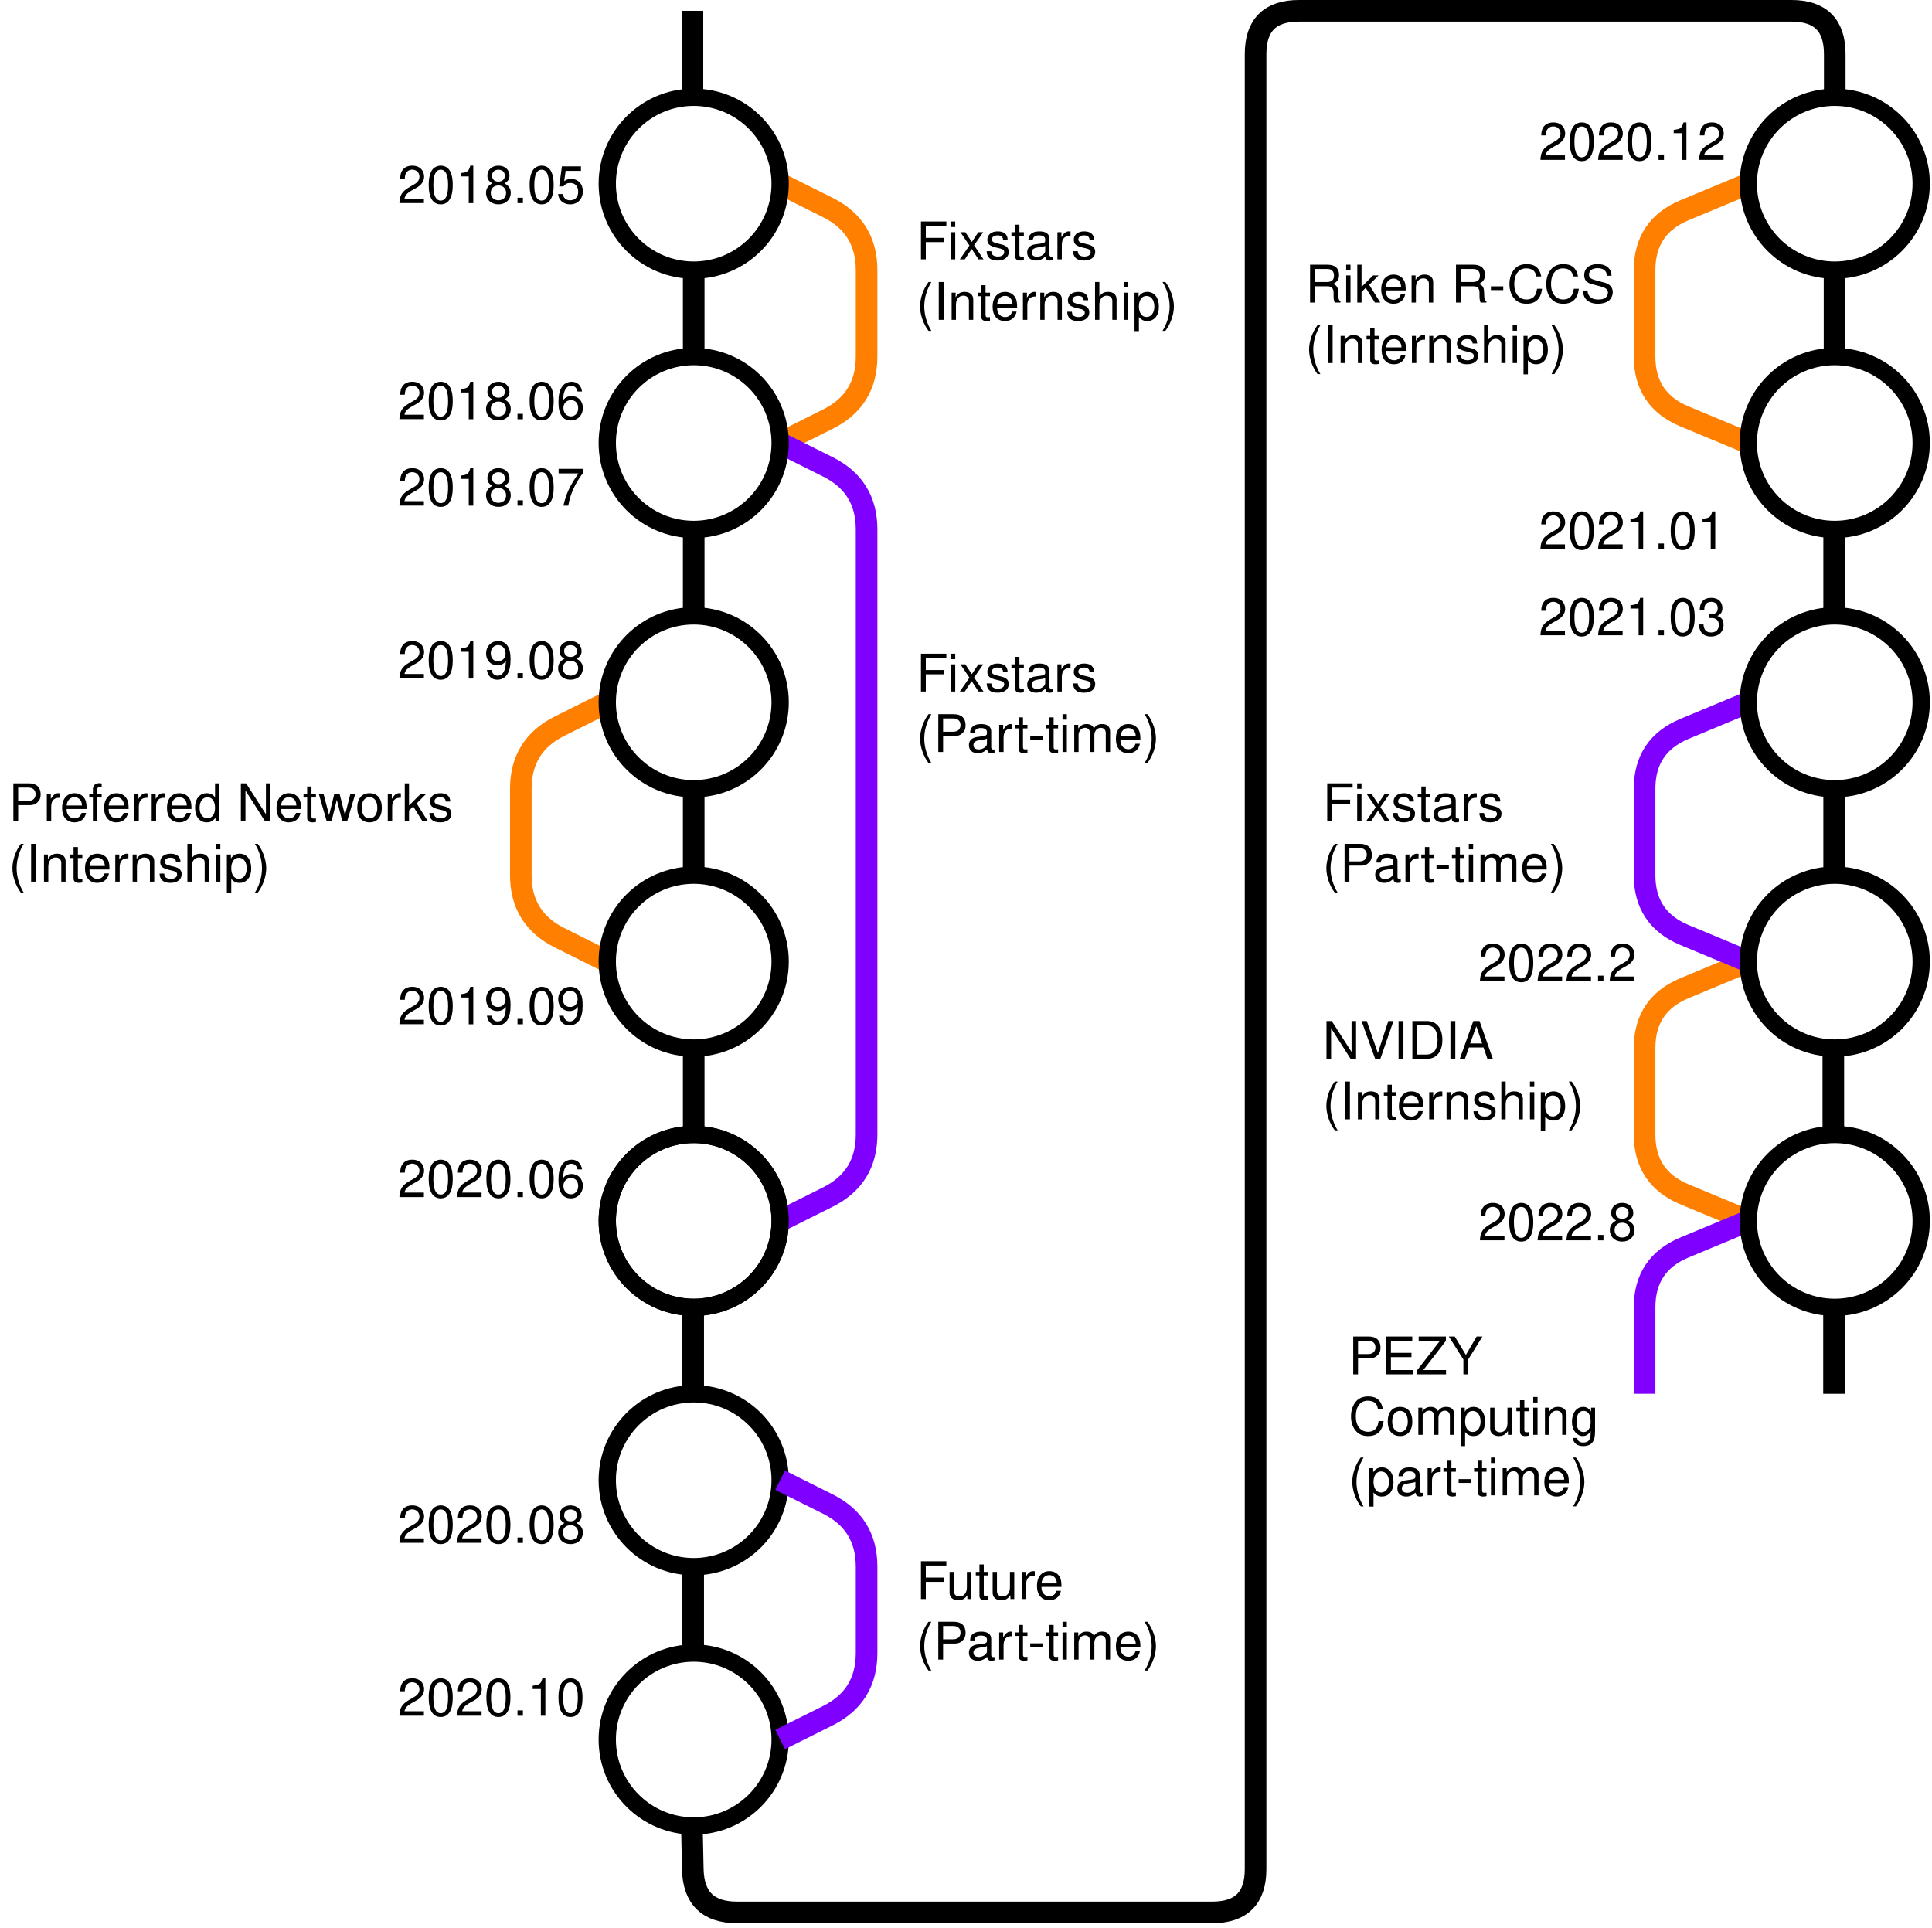
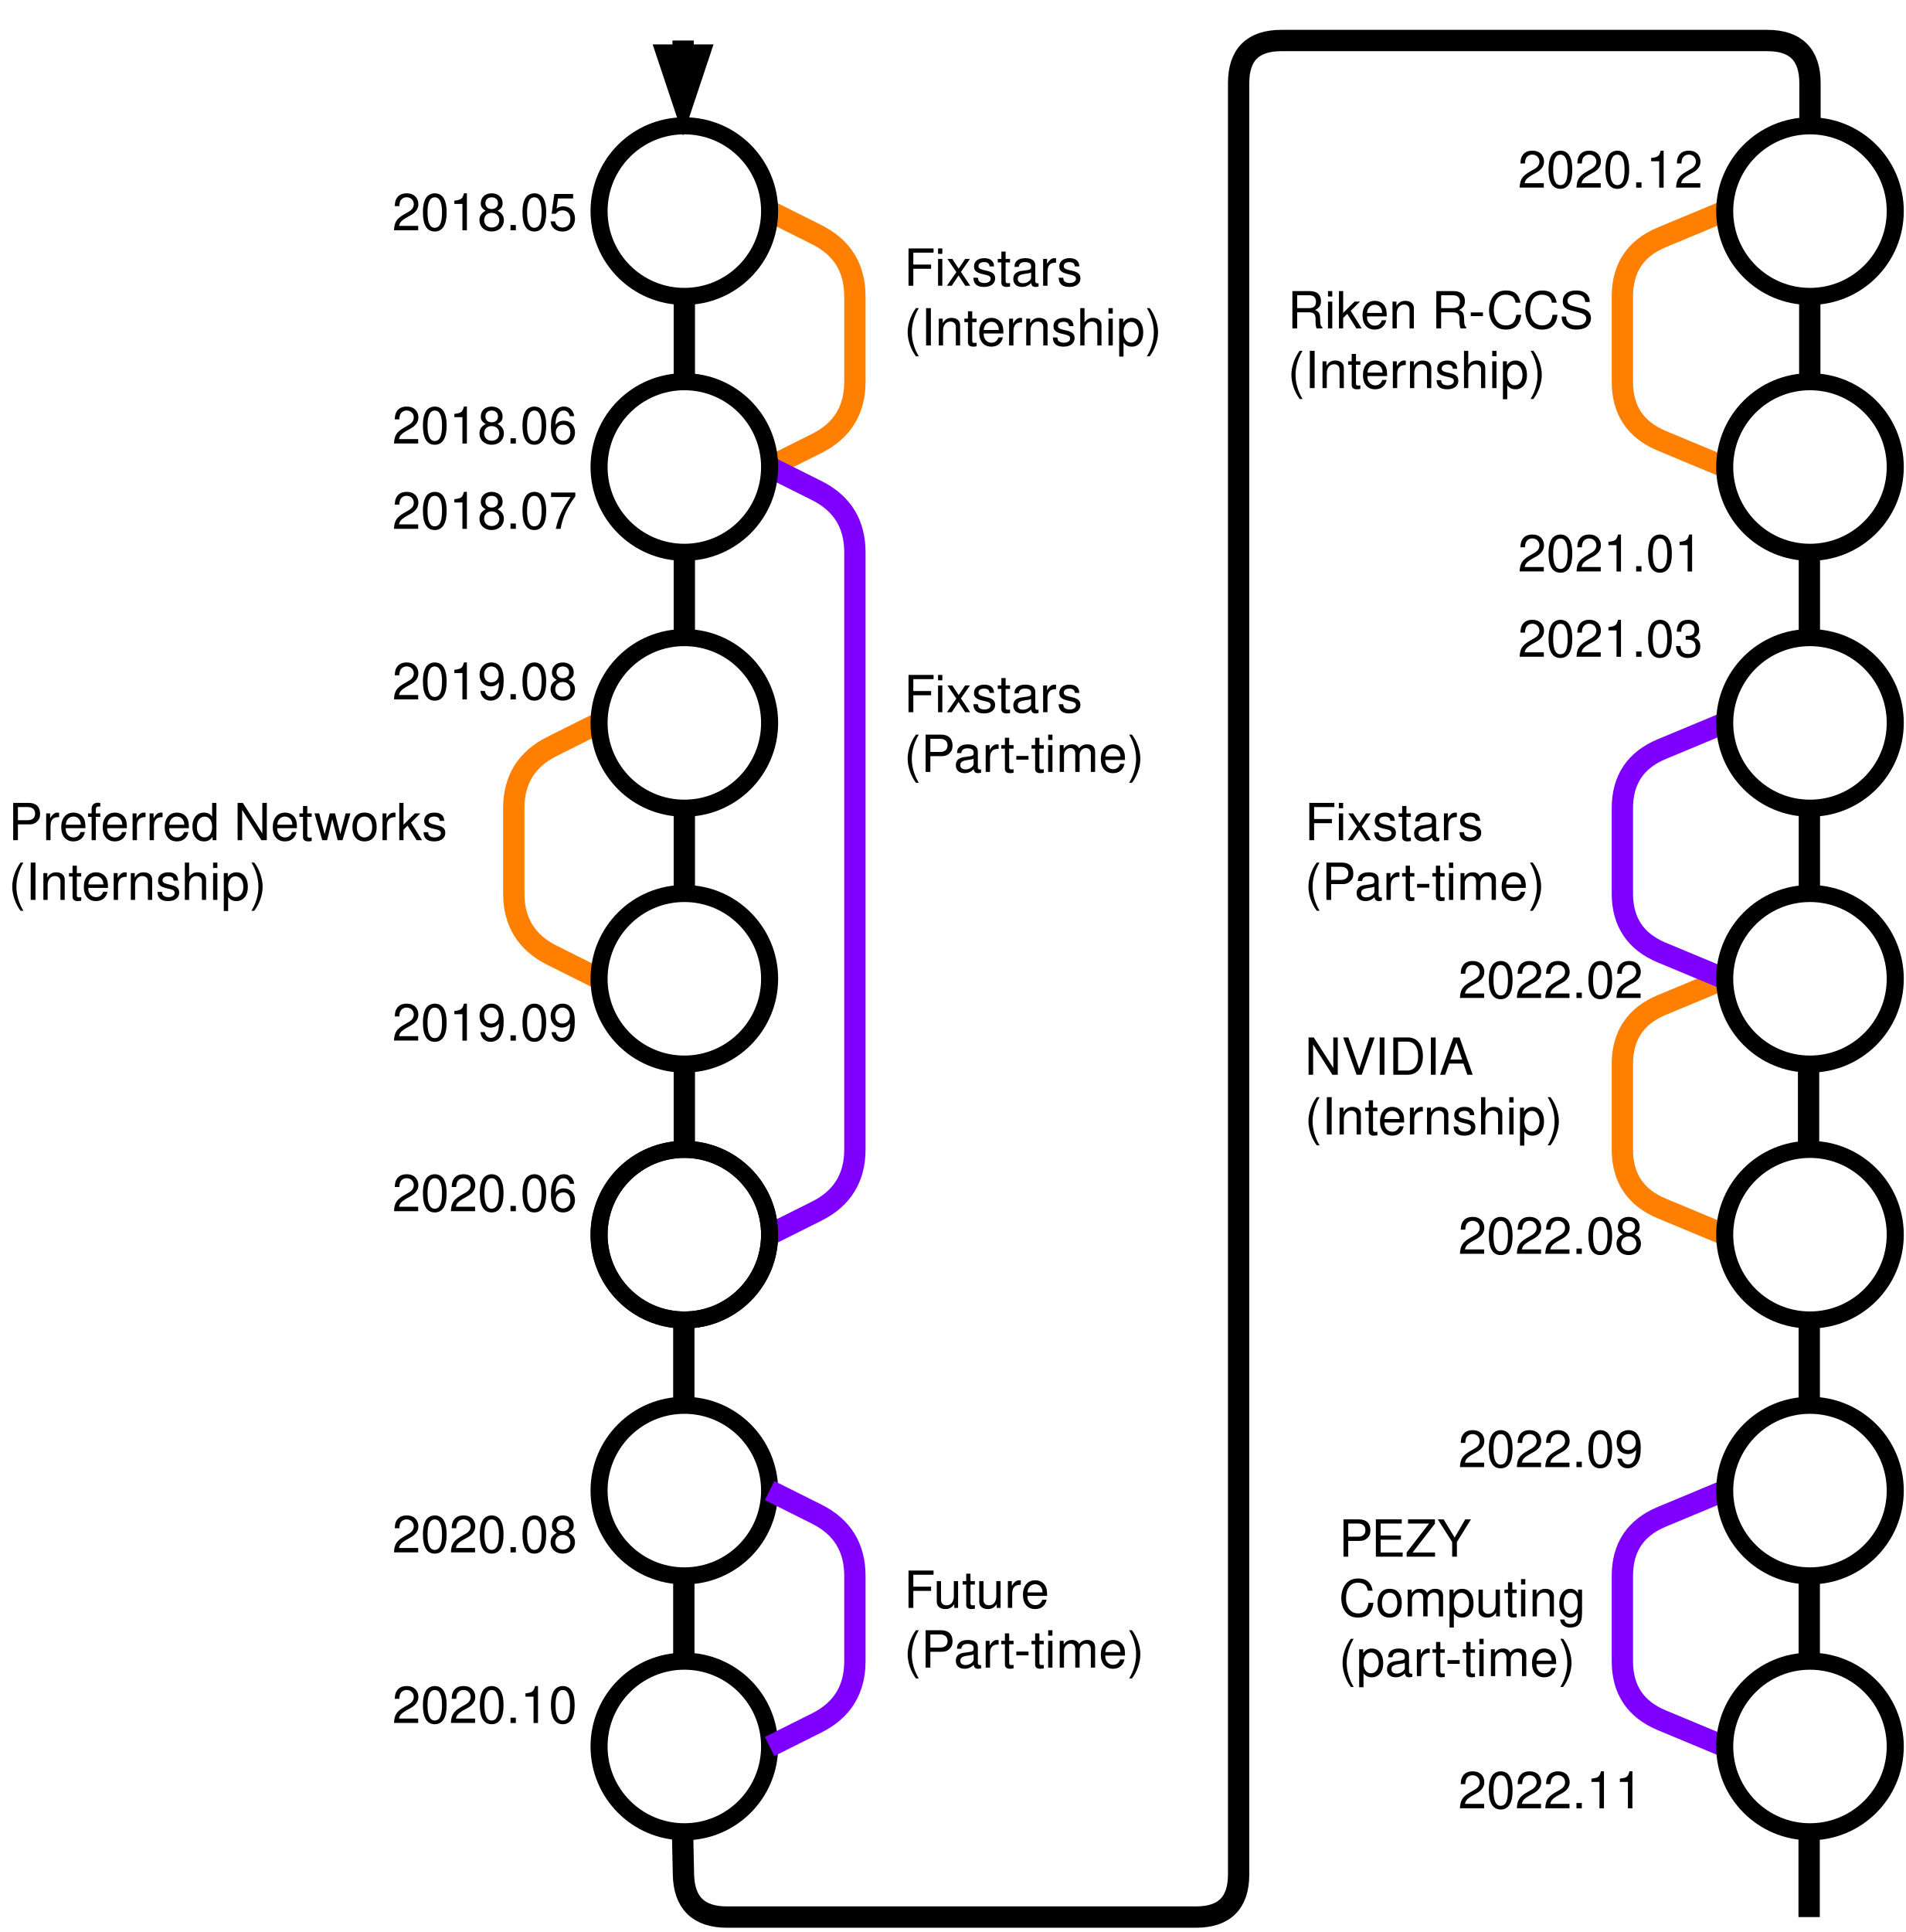
- <svg xmlns="http://www.w3.org/2000/svg" version="1.1" width="447px" height="446px" viewBox="-0.5 -0.5 447 446" content="&lt;mxfile host=&quot;app.diagrams.net&quot; modified=&quot;2022-09-01T13:19:54.813Z&quot; agent=&quot;5.0 (X11; Linux x86_64) AppleWebKit/537.36 (KHTML, like Gecko) Chrome/104.0.0.0 Safari/537.36&quot; etag=&quot;xPWK1p8EbreOowdbU8MI&quot; version=&quot;20.2.7&quot; type=&quot;google&quot;&gt;&lt;diagram id=&quot;Vex3corxwtNdXzoXb-RO&quot; name=&quot;Page-1&quot;&gt;5V1bc6JIFP41qdp90IIGBB69xCQ12VQm7kwm87JFYqtEBAcwMf76bcJF6T4iEkDAPEzZbXuAr78+N073XAj9xfrK1pazf6wxNi4QN15fCIMLhGQkkX+9jg+/g+c51e+Z2vo46Nt2jPQNDjq5oHelj7ETG+haluHqy3jni2Wa+MWN9Wm2bb3Hh00sI37VpTbFTMfoRTPY3kd97M78XgXJ2/5rrE9n4ZX5TvB8Cy0cHDyJM9PG1vtOl3B5IfRty3L9T4t1HxseeCEu/u+Ge76NbszGppvmB5vVHY/UDSfNNj35x89Z52nw2hJ8KW+asQoeOLhZ9yNEAJvjrgckaZmWSTp7M3dhkBZPPjqubc0jZCTSQ+7G/vhFGlzYePIa7ei7wXr3y8FH0PIl9S3Dsj+vKwyHCsd9jlvrbiSQfN6RR1pbcV4jlMaCE+DlWCv7JXiyP5IxWG9e/nvVBosO6k6Et5XSCsbhcYwXAaRX2FpgctdkwPuWDVIww7MdIoR9NjY0V3+Ls0kLSDmNxEVXuLd0cseICxaQqARygvUjhmwKRfjPE/xqd/ZpQaoYEyRIlCBXs6fYZQSRqdc+doYtvQFOwg3L1A1zXPJ9UeOFTmw8+eDfQdjamYNt1yfTYdZLV7ffn95+DDa/Rs7s9fFmbjjfWuI5s17BijBs9V+fL//0LnsWp12+tqrGejlO1sgafJX1vFwO6xldfGA8r+TL+ofu4ruK5urr5t24vr7qq11Hb6HcWb+XbxXhEZn/tszHkab1XloqQbKEdGzKawILMNahkokUy9OuXgGVzFbVbbXbU3CFJFWXSjmBzx2sYR/dhHGVJx/iciSfUi755DMln5KSfGIFycdt/yjvj9ZcqYkoUe4abZkLZmF4uUJct5wodZAqSrWoQk9pXtxAasnc4FNwwzD0peNxQnOWfr5goq8xEdub6IYROuIBb+JkEZMm/Q3bLl4nTmcIk0DhHcK0M90iMN0it39mY1AejdsZOoY052mqZtaHKQOM3DhfYAKHvzgqlA3NOX9EwLo//M1usOvpLQocpTyzhrwCxUi+U0zIG2n3lCEvPb6UkJcvMNNziuUhDzluOPzS8uCrxXtE5/8yh0h0CiZlcP5V3h9KcDLrRCyD91JxvD8yw5klj1mEWVBTmoVqOec8lf8XaG2ednnQgtI650cvD566YfHA8qDHc2Usjw6zPIb62iEQkCcj33lRrdD768Z0sW06M335N7N6iLPvMkwN1hEQSWiGPjVJ08AT72detKC/aEY36F7o47EnuWdbK3PshSPJIWb6aIP2KyIe7PCX5wEC0y+a8gs3lFTg32u223L1BW4O9uj02KsM9vc2nmDbJs+NuDvsvlv2vHGLgDLBUdLqdPOQwjxXL1MRvTs5VaYijTdfPdgQQLdSYWMVbi1gk08MG6sr6wBblL49FWyh0qwbbqdOwyI2lYc4XmlzndraXSboADQhFDwVZncRa0F8jKXGYBzl+06GMZt7IBirbU5pDMaQaSoXYzaA9TFWG4OxADib5WLMVjwgDnFN0seQzSsXY9Y19fWx3BiMEeCPFYXxvw+3M/Vu+v7QkkeKNJ//Fm8eaxpriiXGmiBsaM/qb44VE0u0YiDE+b+73otSRdL5XlmWosBEz1ITSMsqriAVnMB65mOkEvMxIGyQg0xUS3hbDVAtEMSlqhbWPz5D1SJlrSGBVEtxxXzgBBZQblyfwo0kZVsVulHlFjKtLbPWbYgFbdGhXwJJR9YriTnXK4FzDLwaXbkrGzf8xagIxKGFvZADdwTWI0hitrOVGCSBsO0JkngWvbpQUxQPQ1yUJwNCXI1NX6nMVtLKqorZIp6NJKvbP8pjoo3PMR5TktyCdltLPMVWIdmoCfTLgiPHh/ikLYenxhezmzv/Wse9bK8IiyVeaKtSDOnM9eKALL44Xx+cQDZYe9Dn2CRdD61+f9S0aiSBroQHvJ9wA3zeJiZp83/NnJ8yy2pA2Fjn5xz0jtKJz0JWiwnJSmklM+gdcAKhggvEtzmemce6qBbae43IX4L3+q2r3ooOxvPJSsDPzvNwZJtwgEAgFpoDcYn1FiDE+W9xqqEayrxpGZJV3J52cALZVGdT6+HpM6gACy6XuXTSFMae6ByoKGFc2DlQ4Hlw1VroIl24n3WVM75jQbuf9p2ylvr0swO7pZjxOe+WSuJEzcKDMuugQeVST9jKrLoH2XaeUVWnsy91mPloigNiizuoApxW1ku9+3kzuOk2L7lDqSEgPIB8HNqy5baewGIT1GZXVV0QFumNG0CMC2msPLxI8MRYMMZF7foWCtIIh0ccnAzhAk8zOLIYJENhR0WsDHMwb9a6Q9pjEFOGy18+SRjl6+smnf5cM6etzL1rIGznV273mTdC+7yrzIvrgNji6nvBaWUzU/eXv592XLa+tViuXN2c7rpxy/pnqkS6QAkIJjvKfnIdscBIc/t/APgTt/2fFITL/wE=&lt;/diagram&gt;&lt;/mxfile&gt;">
+ <svg xmlns="http://www.w3.org/2000/svg" version="1.1" width="447px" height="453px" viewBox="-0.5 -0.5 447 453" content="&lt;mxfile host=&quot;app.diagrams.net&quot; modified=&quot;2022-11-29T03:01:42.652Z&quot; agent=&quot;5.0 (X11; Linux x86_64) AppleWebKit/537.36 (KHTML, like Gecko) Chrome/107.0.0.0 Safari/537.36&quot; version=&quot;20.5.3&quot; etag=&quot;urWIyATBmHStxkmS_hvf&quot; type=&quot;google&quot;&gt;&lt;diagram id=&quot;PuErwbwo6rLzErgV9M1L&quot;&gt;5V1bc6M2FP41mWkf1gNIAvyYOHGbh+5kNp226Ru1FZsJBg/GidNfXxEQoIuNjBEFnJc1sjjg73ycm47YGzDbHH6Jve36t2iJgxvLWB5uwP2NZZkQAfJPOvKZjSAAs4FV7C/zSeXAs/8vzgeNfHTvL/GOmZhEUZD4W3ZwEYUhXiTMmBfH0Qc77TUK2KtuvRUWBp4XXiCO/ukvk3U26lpOOf4r9ldremXTnmbfbDw6Of8lu7W3jD4qQ+DhBsziKEqyT5vDDAcpeBSX7Lz5kW+LG4txmKicYGUnvHvBPv9t+X0ln/TH4nB5m2JGjsIoJIN362QTkCOTfNwlcfRWgIDICLlw/PkXOTDowUt6MCm+uz9Uv7z/zI8ySbMoiOKv64L53DWMr3kHPykEks8VeeSoFJceUGnZr8BLTo+7aB8vMCWdCJZZqIBwF0cbTO6QTPkolYxyxa0r+qVjMQ68xH9nL+nlXFsV4oorPEU+ubBl5M8FdHM5+VMBKUmoiOzu87OqSuUFTeHEqPxZjFiAOLGJF69wIoglSvc+K9O26YTdidt3uNs3jNN3yc0HNjOffMjugB5VNFIOfdFZTm1wvdSGRt+o7UBG14Ulb5faptMNtQWrWjPfdNulNmyd2juCVEJP+CeIFm+/r/2QfjH3A3oqkZv7Y/s4F3vDO8KXiWNW6GKzeuFNoSoN6+QCNR42UD1q36pRG1TYnZeq2ZHaoNISlsbvpWDIcUuoYLvMPIjKIMvH7F7yirUJxkVcktoLDfyxR88fV8KfIjDvFX8qfox1j4C3H8pcQlxMxfvZ9ojktE+kdknBEMDtGwF4RbWlcWuqTeOugsaDgOTgqaa93TbLvF/9AyYC7l5JDEFD4JwNLAVgocp3HCf4wCCroDgKCOCQpYBUFAslioXGcR0yoJ1AaNr6M3GE2/3lMU+/xpZLMZRvwGNqE3WYLvPmrMyQ+k7zjPzveDap4h2HEF0Bg7NpTbNFwJHKtPXkh4XRVcwP+flt54emOS6GO3PDmM/VGN47T8+XuRrnCXwRQjHJvJTMdXU8gfywZTJb+sh8ZiGvSbnuMnM9lZjrvjHc5OrWgLeyqgznBanGsmcz3ORuGNYwnJ9vtMxwsVQ99w9p5Y38COKc0ywO3P30GCY4Dndrf/uz8ACQeDkRyJY/CpLI2wv8VUgOA/yanpYG3P7CC27z4Y2/XKaS7+JoHy7T8L2SaF0UnfOuvVB5haqmKeEqvxbSJDw3xbqpDOcnL06+Jf4Gjwdmq1OYxRrlU4xfcRyTn2gZ33HyEcVvo6M25waL0ksnkKuU9fqXmxf19w5yc1OlYNU/iCwJjbRBNMwKTxEYdwGRSomnfxAV5cUOIKL2bGgQdVgntMT83DJMd2LYg/V+QuwusVuyHKQN70cJJsCJRgNnUbnqAk4xHSFwTieGOxo4ZS5DG5xi1pHBOR0NnEASx2mDU8wuLMMyxmQ7Za5IG5xi5pDZTmc0cFqS4EcbnMPMMmCHiZhkHTl7gMfjXmCX7uUKF53hdOK6ZfMM2zxVcLlJI9YJsfp6+qjkgRkN1GFpAsgyJmI06C2MwGjI4NRlNICYMV230UBNWwxqjIa+biygcX9D39f4qSHqD7m4tXmHt3lNF/mhph0N/GoFOrNjBbbcsQIkS3P7ZB/jkS/MQUmqp22VCKhsHvj/4ww4Zbuhu1wlArJ0OI0zRKSGQjkI6+HUFmdo6BJvsN1AxaWgvrkUElggZ1r+uazB5h3DOQELqgYsiJWraXcoMjkWgtMOB/AF8DPnU3xU+425+Zc7NJW11HFF2MgEkynLpsaduxJZpsZYWqyh/PDfcEiGfnybzZ7H1qoC+P5jSRRCd+y27RKolx5YENJlHwZsv317CLbDtY+l0VZTZ1cjVtHXNdmhbQkqJHGkOaF3MECjwceRBdU7iCOhbEk6hROMB84OV/ihmG1ft4FpvP2yRqy+7bdQzOXH2svMeWJZY62j60HRsF2+rZfIFAVTXS+R6dumech3WDd9aE+/REbXrhM+oqRNM8rvR6rZpSLMb3mXChxGa4MAc4etr3AYDdRCbtNhAzW8vnaFNEaw7bKQx74rqPGO+Rqx+vbPU1gqKvz+x+P94+34yiScKZGE6LLIg/dLTZ4TJG14sCaG+LgMBU7Id9xLEkiZ2WkjkEPSfNwactMZDyfdp90JnCrNB/1zdF3u8UBXmmNblSUrlp9N+/JqxGp8155kI+vD3y8VNzeLNtt94oerquvbDj/nhlxOJGtotd3jRLrowWk/5x72g9O4N63mwdG3nobaX/Yfggqrq/UOq8JLFjBOiNW3gIHaX7/udeWrN0Q6XZxCempeutoM+QAM1XRx8DWsurZE4Z3jLbclomFs9+Zh7nI7D82JBwZRl5sX7GO5/HB3gArJpyLj2kg+7SO5PH3r3QjgRIpF6wZwksPyvxfJTGL5n7SAh/8A&lt;/diagram&gt;&lt;/mxfile&gt;">
  <defs />
  <g>
-     <path d="M 404 282 L 389.23 275.85 Q 380 272 380 262 L 380 242 Q 380 232 389.23 228.15 L 404 222" fill="none" stroke="#ff8000" stroke-width="5" stroke-miterlimit="10" pointer-events="stroke" />
-     <path d="M 404 102 L 389.23 95.85 Q 380 92 380 82 L 380 62 Q 380 52 389.23 48.15 L 404 42" fill="none" stroke="#ff8000" stroke-width="5" stroke-miterlimit="10" pointer-events="stroke" />
-     <path d="M 159.71 22 L 159.71 2" fill="none" stroke="rgb(0, 0, 0)" stroke-width="5" stroke-miterlimit="10" pointer-events="stroke" />
-     <path d="M 160 82 L 160 62" fill="none" stroke="rgb(0, 0, 0)" stroke-width="5" stroke-miterlimit="10" pointer-events="stroke" />
-     <path d="M 160 142 L 160 122" fill="none" stroke="rgb(0, 0, 0)" stroke-width="5" stroke-miterlimit="10" pointer-events="stroke" />
-     <path d="M 160 202 L 160 182" fill="none" stroke="rgb(0, 0, 0)" stroke-width="5" stroke-miterlimit="10" pointer-events="stroke" />
-     <ellipse cx="160" cy="282" rx="20" ry="20" fill="none" stroke="rgb(0, 0, 0)" stroke-width="4" pointer-events="all" />
-     <path d="M 160 262 L 160 242" fill="none" stroke="rgb(0, 0, 0)" stroke-width="5" stroke-miterlimit="10" pointer-events="stroke" />
-     <path d="M 180 102 L 191.06 96.47 Q 200 92 200 82 L 200 62 Q 200 52 191.06 47.53 L 180 42" fill="none" stroke="#ff8000" stroke-width="5" stroke-miterlimit="10" pointer-events="stroke" />
-     <path d="M 180 282 L 191.06 276.47 Q 200 272 200 262 L 200 122 Q 200 112 191.06 107.53 L 180 102" fill="none" stroke="#7f00ff" stroke-width="5" stroke-miterlimit="10" pointer-events="stroke" />
-     <path d="M 140 222 L 128.94 216.47 Q 120 212 120 202 L 120 182 Q 120 172 128.94 167.53 L 140 162" fill="none" stroke="#ff8000" stroke-width="5" stroke-miterlimit="10" pointer-events="stroke" />
-     <rect x="210" y="52" width="110" height="20" fill="none" stroke="none" pointer-events="all" />
+     <path d="M 404 289 L 389.23 282.85 Q 380 279 380 269 L 380 249 Q 380 239 389.23 235.15 L 404 229" fill="none" stroke="#ff8000" stroke-width="5" stroke-miterlimit="10" pointer-events="stroke" />
+     <path d="M 404 109 L 389.23 102.85 Q 380 99 380 89 L 380 69 Q 380 59 389.23 55.15 L 404 49" fill="none" stroke="#ff8000" stroke-width="5" stroke-miterlimit="10" pointer-events="stroke" />
+     <path d="M 159.71 12.41 L 159.71 9" fill="none" stroke="rgb(0, 0, 0)" stroke-width="5" stroke-miterlimit="10" pointer-events="stroke" />
+     <path d="M 159.71 23.41 L 156.04 12.41 L 163.38 12.41 Z" fill="rgb(0, 0, 0)" stroke="rgb(0, 0, 0)" stroke-width="5" stroke-miterlimit="10" pointer-events="all" />
+     <path d="M 160 89 L 160 69" fill="none" stroke="rgb(0, 0, 0)" stroke-width="5" stroke-miterlimit="10" pointer-events="stroke" />
+     <path d="M 160 149 L 160 129" fill="none" stroke="rgb(0, 0, 0)" stroke-width="5" stroke-miterlimit="10" pointer-events="stroke" />
+     <path d="M 160 209 L 160 189" fill="none" stroke="rgb(0, 0, 0)" stroke-width="5" stroke-miterlimit="10" pointer-events="stroke" />
+     <ellipse cx="160" cy="289" rx="20" ry="20" fill="none" stroke="rgb(0, 0, 0)" stroke-width="4" pointer-events="all" />
+     <path d="M 160 269 L 160 249" fill="none" stroke="rgb(0, 0, 0)" stroke-width="5" stroke-miterlimit="10" pointer-events="stroke" />
+     <path d="M 180 109 L 191.06 103.47 Q 200 99 200 89 L 200 69 Q 200 59 191.06 54.53 L 180 49" fill="none" stroke="#ff8000" stroke-width="5" stroke-miterlimit="10" pointer-events="stroke" />
+     <path d="M 180 289 L 191.06 283.47 Q 200 279 200 269 L 200 129 Q 200 119 191.06 114.53 L 180 109" fill="none" stroke="#7f00ff" stroke-width="5" stroke-miterlimit="10" pointer-events="stroke" />
+     <path d="M 140 229 L 128.94 223.47 Q 120 219 120 209 L 120 189 Q 120 179 128.94 174.53 L 140 169" fill="none" stroke="#ff8000" stroke-width="5" stroke-miterlimit="10" pointer-events="stroke" />
+     <rect x="210" y="59" width="110" height="20" fill="none" stroke="none" pointer-events="all" />
    <g fill="rgb(0, 0, 0)" font-family="Helvetica" font-size="12px">
-       <text x="211.5" y="59.5">Fixstars</text>
-       <text x="211.5" y="73.5">(Internship)</text>
+       <text x="211.5" y="66.5">Fixstars</text>
+       <text x="211.5" y="80.5">(Internship)</text>
    </g>
-     <rect x="210" y="152" width="110" height="20" fill="none" stroke="none" pointer-events="all" />
+     <rect x="210" y="159" width="110" height="20" fill="none" stroke="none" pointer-events="all" />
    <g fill="rgb(0, 0, 0)" font-family="Helvetica" font-size="12px">
-       <text x="211.5" y="159.5">Fixstars</text>
-       <text x="211.5" y="173.5">(Part-time)</text>
+       <text x="211.5" y="166.5">Fixstars</text>
+       <text x="211.5" y="180.5">(Part-time)</text>
    </g>
-     <rect x="0" y="182" width="110" height="20" fill="none" stroke="none" pointer-events="all" />
+     <rect x="0" y="189" width="110" height="20" fill="none" stroke="none" pointer-events="all" />
    <g fill="rgb(0, 0, 0)" font-family="Helvetica" font-size="12px">
-       <text x="1.5" y="189.5">Preferred Networks</text>
-       <text x="1.5" y="203.5">(Internship)</text>
+       <text x="1.5" y="196.5">Preferred Networks</text>
+       <text x="1.5" y="210.5">(Internship)</text>
    </g>
-     <ellipse cx="160" cy="42" rx="20" ry="20" fill="none" stroke="rgb(0, 0, 0)" stroke-width="4" pointer-events="all" />
-     <ellipse cx="160" cy="102" rx="20" ry="20" fill="none" stroke="rgb(0, 0, 0)" stroke-width="4" pointer-events="all" />
-     <ellipse cx="160" cy="162" rx="20" ry="20" fill="none" stroke="rgb(0, 0, 0)" stroke-width="4" pointer-events="all" />
-     <ellipse cx="160" cy="222" rx="20" ry="20" fill="none" stroke="rgb(0, 0, 0)" stroke-width="4" pointer-events="all" />
-     <ellipse cx="160" cy="282" rx="20" ry="20" fill="none" stroke="rgb(0, 0, 0)" stroke-width="4" pointer-events="all" />
-     <rect x="90" y="82" width="50" height="20" fill="none" stroke="none" pointer-events="all" />
+     <ellipse cx="160" cy="49" rx="20" ry="20" fill="none" stroke="rgb(0, 0, 0)" stroke-width="4" pointer-events="all" />
+     <ellipse cx="160" cy="109" rx="20" ry="20" fill="none" stroke="rgb(0, 0, 0)" stroke-width="4" pointer-events="all" />
+     <ellipse cx="160" cy="169" rx="20" ry="20" fill="none" stroke="rgb(0, 0, 0)" stroke-width="4" pointer-events="all" />
+     <ellipse cx="160" cy="229" rx="20" ry="20" fill="none" stroke="rgb(0, 0, 0)" stroke-width="4" pointer-events="all" />
+     <ellipse cx="160" cy="289" rx="20" ry="20" fill="none" stroke="rgb(0, 0, 0)" stroke-width="4" pointer-events="all" />
+     <rect x="90" y="89" width="50" height="20" fill="none" stroke="none" pointer-events="all" />
    <g fill="rgb(0, 0, 0)" font-family="Helvetica" font-size="12px">
-       <text x="91.5" y="96.5">2018.06</text>
+       <text x="91.5" y="103.5">2018.06</text>
    </g>
-     <rect x="90" y="32" width="50" height="20" fill="none" stroke="none" pointer-events="all" />
+     <rect x="90" y="39" width="50" height="20" fill="none" stroke="none" pointer-events="all" />
    <g fill="rgb(0, 0, 0)" font-family="Helvetica" font-size="12px">
-       <text x="91.5" y="46.5">2018.05</text>
+       <text x="91.5" y="53.5">2018.05</text>
    </g>
-     <rect x="90" y="142" width="50" height="20" fill="none" stroke="none" pointer-events="all" />
+     <rect x="90" y="149" width="50" height="20" fill="none" stroke="none" pointer-events="all" />
    <g fill="rgb(0, 0, 0)" font-family="Helvetica" font-size="12px">
-       <text x="91.5" y="156.5">2019.08</text>
+       <text x="91.5" y="163.5">2019.08</text>
    </g>
-     <rect x="90" y="222" width="50" height="20" fill="none" stroke="none" pointer-events="all" />
+     <rect x="90" y="229" width="50" height="20" fill="none" stroke="none" pointer-events="all" />
    <g fill="rgb(0, 0, 0)" font-family="Helvetica" font-size="12px">
-       <text x="91.5" y="236.5">2019.09</text>
+       <text x="91.5" y="243.5">2019.09</text>
    </g>
-     <rect x="90" y="262" width="50" height="20" fill="none" stroke="none" pointer-events="all" />
+     <rect x="90" y="269" width="50" height="20" fill="none" stroke="none" pointer-events="all" />
    <g fill="rgb(0, 0, 0)" font-family="Helvetica" font-size="12px">
-       <text x="91.5" y="276.5">2020.06</text>
+       <text x="91.5" y="283.5">2020.06</text>
    </g>
-     <rect x="90" y="102" width="50" height="20" fill="none" stroke="none" pointer-events="all" />
+     <rect x="90" y="109" width="50" height="20" fill="none" stroke="none" pointer-events="all" />
    <g fill="rgb(0, 0, 0)" font-family="Helvetica" font-size="12px">
-       <text x="91.5" y="116.5">2018.07</text>
+       <text x="91.5" y="123.5">2018.07</text>
    </g>
-     <ellipse cx="160" cy="342" rx="20" ry="20" fill="none" stroke="rgb(0, 0, 0)" stroke-width="4" pointer-events="all" />
-     <rect x="90" y="342" width="50" height="20" fill="none" stroke="none" pointer-events="all" />
+     <ellipse cx="160" cy="349" rx="20" ry="20" fill="none" stroke="rgb(0, 0, 0)" stroke-width="4" pointer-events="all" />
+     <rect x="90" y="349" width="50" height="20" fill="none" stroke="none" pointer-events="all" />
    <g fill="rgb(0, 0, 0)" font-family="Helvetica" font-size="12px">
-       <text x="91.5" y="356.5">2020.08</text>
+       <text x="91.5" y="363.5">2020.08</text>
    </g>
-     <path d="M 159.88 322 L 159.88 302" fill="none" stroke="rgb(0, 0, 0)" stroke-width="5" stroke-miterlimit="10" pointer-events="stroke" />
-     <ellipse cx="160" cy="402" rx="20" ry="20" fill="none" stroke="rgb(0, 0, 0)" stroke-width="4" pointer-events="all" />
-     <rect x="90" y="382" width="50" height="20" fill="none" stroke="none" pointer-events="all" />
+     <path d="M 159.88 329 L 159.88 309" fill="none" stroke="rgb(0, 0, 0)" stroke-width="5" stroke-miterlimit="10" pointer-events="stroke" />
+     <ellipse cx="160" cy="409" rx="20" ry="20" fill="none" stroke="rgb(0, 0, 0)" stroke-width="4" pointer-events="all" />
+     <rect x="90" y="389" width="50" height="20" fill="none" stroke="none" pointer-events="all" />
    <g fill="rgb(0, 0, 0)" font-family="Helvetica" font-size="12px">
-       <text x="91.5" y="396.5">2020.10</text>
+       <text x="91.5" y="403.5">2020.10</text>
    </g>
-     <path d="M 159.88 382 L 159.88 362" fill="none" stroke="rgb(0, 0, 0)" stroke-width="5" stroke-miterlimit="10" pointer-events="stroke" />
-     <path d="M 180 402 L 191.06 396.47 Q 200 392 200 382 L 200 362 Q 200 352 191.06 347.53 L 180 342" fill="none" stroke="#7f00ff" stroke-width="5" stroke-miterlimit="10" pointer-events="stroke" />
-     <rect x="210" y="362" width="110" height="20" fill="none" stroke="none" pointer-events="all" />
+     <path d="M 159.88 389 L 159.88 369" fill="none" stroke="rgb(0, 0, 0)" stroke-width="5" stroke-miterlimit="10" pointer-events="stroke" />
+     <path d="M 180 409 L 191.06 403.47 Q 200 399 200 389 L 200 369 Q 200 359 191.06 354.53 L 180 349" fill="none" stroke="#7f00ff" stroke-width="5" stroke-miterlimit="10" pointer-events="stroke" />
+     <rect x="210" y="369" width="110" height="20" fill="none" stroke="none" pointer-events="all" />
    <g fill="rgb(0, 0, 0)" font-family="Helvetica" font-size="12px">
-       <text x="211.5" y="369.5">Future</text>
-       <text x="211.5" y="383.5">(Part-time)</text>
+       <text x="211.5" y="376.5">Future</text>
+       <text x="211.5" y="390.5">(Part-time)</text>
    </g>
-     <ellipse cx="424" cy="42" rx="20" ry="20" fill="none" stroke="rgb(0, 0, 0)" stroke-width="4" pointer-events="all" />
-     <rect x="354" y="22" width="50" height="20" fill="none" stroke="none" pointer-events="all" />
+     <ellipse cx="424" cy="49" rx="20" ry="20" fill="none" stroke="rgb(0, 0, 0)" stroke-width="4" pointer-events="all" />
+     <rect x="354" y="29" width="50" height="20" fill="none" stroke="none" pointer-events="all" />
    <g fill="rgb(0, 0, 0)" font-family="Helvetica" font-size="12px">
-       <text x="355.5" y="36.5">2020.12</text>
+       <text x="355.5" y="43.5">2020.12</text>
    </g>
-     <path d="M 424 22 L 424 12 Q 424 2 414 2 L 300 2 Q 290 2 290 12 L 290 432 Q 290 442 280 442 L 170 442 Q 160 442 159.79 432 L 159.58 422" fill="none" stroke="rgb(0, 0, 0)" stroke-width="5" stroke-miterlimit="10" pointer-events="stroke" />
-     <path d="M 423.95 82 L 423.95 62" fill="none" stroke="rgb(0, 0, 0)" stroke-width="5" stroke-miterlimit="10" pointer-events="stroke" />
-     <rect x="300" y="62" width="74" height="20" fill="none" stroke="none" pointer-events="all" />
+     <path d="M 424 29 L 424 19 Q 424 9 414 9 L 300 9 Q 290 9 290 19 L 290 439 Q 290 449 280 449 L 170 449 Q 160 449 159.79 439 L 159.58 429" fill="none" stroke="rgb(0, 0, 0)" stroke-width="5" stroke-miterlimit="10" pointer-events="stroke" />
+     <path d="M 423.95 89 L 423.95 69" fill="none" stroke="rgb(0, 0, 0)" stroke-width="5" stroke-miterlimit="10" pointer-events="stroke" />
+     <rect x="300" y="69" width="74" height="20" fill="none" stroke="none" pointer-events="all" />
    <g fill="rgb(0, 0, 0)" font-family="Helvetica" font-size="12px">
-       <text x="301.5" y="69.5">Riken R-CCS</text>
-       <text x="301.5" y="83.5">(Internship)</text>
+       <text x="301.5" y="76.5">Riken R-CCS</text>
+       <text x="301.5" y="90.5">(Internship)</text>
    </g>
-     <ellipse cx="424" cy="102" rx="20" ry="20" fill="none" stroke="rgb(0, 0, 0)" stroke-width="4" pointer-events="all" />
-     <path d="M 423.86 142 L 423.86 122" fill="none" stroke="rgb(0, 0, 0)" stroke-width="5" stroke-miterlimit="10" pointer-events="stroke" />
-     <rect x="354" y="112" width="50" height="20" fill="none" stroke="none" pointer-events="all" />
+     <ellipse cx="424" cy="109" rx="20" ry="20" fill="none" stroke="rgb(0, 0, 0)" stroke-width="4" pointer-events="all" />
+     <path d="M 423.86 149 L 423.86 129" fill="none" stroke="rgb(0, 0, 0)" stroke-width="5" stroke-miterlimit="10" pointer-events="stroke" />
+     <rect x="354" y="119" width="50" height="20" fill="none" stroke="none" pointer-events="all" />
    <g fill="rgb(0, 0, 0)" font-family="Helvetica" font-size="12px">
-       <text x="355.5" y="126.5">2021.01</text>
+       <text x="355.5" y="133.5">2021.01</text>
    </g>
-     <rect x="354" y="132" width="50" height="20" fill="none" stroke="none" pointer-events="all" />
+     <rect x="354" y="139" width="50" height="20" fill="none" stroke="none" pointer-events="all" />
    <g fill="rgb(0, 0, 0)" font-family="Helvetica" font-size="12px">
-       <text x="355.5" y="146.5">2021.03</text>
+       <text x="355.5" y="153.5">2021.03</text>
    </g>
-     <path d="M 423.86 202 L 423.86 182" fill="none" stroke="rgb(0, 0, 0)" stroke-width="5" stroke-miterlimit="10" pointer-events="stroke" />
-     <rect x="304" y="182" width="70" height="20" fill="none" stroke="none" pointer-events="all" />
+     <path d="M 423.86 209 L 423.86 189" fill="none" stroke="rgb(0, 0, 0)" stroke-width="5" stroke-miterlimit="10" pointer-events="stroke" />
+     <rect x="304" y="189" width="70" height="20" fill="none" stroke="none" pointer-events="all" />
    <g fill="rgb(0, 0, 0)" font-family="Helvetica" font-size="12px">
-       <text x="305.5" y="189.5">Fixstars</text>
-       <text x="305.5" y="203.5">(Part-time)</text>
+       <text x="305.5" y="196.5">Fixstars</text>
+       <text x="305.5" y="210.5">(Part-time)</text>
    </g>
-     <path d="M 404 222 L 389.23 215.85 Q 380 212 380 202 L 380 182 Q 380 172 389.23 168.15 L 404 162" fill="none" stroke="#7f00ff" stroke-width="5" stroke-miterlimit="10" pointer-events="stroke" />
-     <ellipse cx="424" cy="222" rx="20" ry="20" fill="none" stroke="rgb(0, 0, 0)" stroke-width="4" pointer-events="all" />
-     <ellipse cx="424" cy="162" rx="20" ry="20" fill="none" stroke="rgb(0, 0, 0)" stroke-width="4" pointer-events="all" />
-     <path d="M 423.67 262 L 423.67 242" fill="none" stroke="rgb(0, 0, 0)" stroke-width="5" stroke-miterlimit="10" pointer-events="stroke" />
-     <rect x="304" y="232" width="70" height="30" fill="none" stroke="none" pointer-events="all" />
+     <path d="M 404 229 L 389.23 222.85 Q 380 219 380 209 L 380 189 Q 380 179 389.23 175.15 L 404 169" fill="none" stroke="#7f00ff" stroke-width="5" stroke-miterlimit="10" pointer-events="stroke" />
+     <ellipse cx="424" cy="229" rx="20" ry="20" fill="none" stroke="rgb(0, 0, 0)" stroke-width="4" pointer-events="all" />
+     <ellipse cx="424" cy="169" rx="20" ry="20" fill="none" stroke="rgb(0, 0, 0)" stroke-width="4" pointer-events="all" />
+     <path d="M 423.67 269 L 423.67 249" fill="none" stroke="rgb(0, 0, 0)" stroke-width="5" stroke-miterlimit="10" pointer-events="stroke" />
+     <rect x="304" y="239" width="70" height="30" fill="none" stroke="none" pointer-events="all" />
    <g fill="rgb(0, 0, 0)" font-family="Helvetica" font-size="12px">
-       <text x="305.5" y="244.5">NVIDIA</text>
-       <text x="305.5" y="258.5">(Internship)</text>
+       <text x="305.5" y="251.5">NVIDIA</text>
+       <text x="305.5" y="265.5">(Internship)</text>
    </g>
-     <rect x="340" y="212" width="40" height="20" fill="none" stroke="none" pointer-events="all" />
+     <rect x="340" y="219" width="40" height="20" fill="none" stroke="none" pointer-events="all" />
    <g fill="rgb(0, 0, 0)" font-family="Helvetica" font-size="12px">
-       <text x="341.5" y="226.5">2022.2</text>
+       <text x="341.5" y="233.5">2022.02</text>
    </g>
-     <rect x="340" y="272" width="40" height="20" fill="none" stroke="none" pointer-events="all" />
+     <rect x="340" y="279" width="40" height="20" fill="none" stroke="none" pointer-events="all" />
    <g fill="rgb(0, 0, 0)" font-family="Helvetica" font-size="12px">
-       <text x="341.5" y="286.5">2022.8</text>
+       <text x="341.5" y="293.5">2022.08</text>
    </g>
-     <path d="M 380 322 L 380 302 Q 380 292 389.23 288.15 L 404 282" fill="none" stroke="#7f00ff" stroke-width="5" stroke-miterlimit="10" pointer-events="stroke" />
-     <ellipse cx="424" cy="282" rx="20" ry="20" fill="none" stroke="rgb(0, 0, 0)" stroke-width="4" pointer-events="all" />
-     <path d="M 423.83 322 L 423.83 302" fill="none" stroke="rgb(0, 0, 0)" stroke-width="5" stroke-miterlimit="10" pointer-events="stroke" />
-     <rect x="310" y="302" width="68" height="50" fill="none" stroke="none" pointer-events="all" />
+     <ellipse cx="424" cy="289" rx="20" ry="20" fill="none" stroke="rgb(0, 0, 0)" stroke-width="4" pointer-events="all" />
+     <path d="M 423.83 329 L 423.83 309" fill="none" stroke="rgb(0, 0, 0)" stroke-width="5" stroke-miterlimit="10" pointer-events="stroke" />
+     <rect x="312" y="349" width="68" height="50" fill="none" stroke="none" pointer-events="all" />
    <g fill="rgb(0, 0, 0)" font-family="Helvetica" font-size="12px">
-       <text x="311.5" y="317.5">PEZY</text>
-       <text x="311.5" y="331.5">Computing</text>
-       <text x="311.5" y="345.5">(part-time)</text>
+       <text x="313.5" y="364.5">PEZY</text>
+       <text x="313.5" y="378.5">Computing</text>
+       <text x="313.5" y="392.5">(part-time)</text>
+     </g>
+     <path d="M 423.83 389 L 423.83 369" fill="none" stroke="rgb(0, 0, 0)" stroke-width="5" stroke-miterlimit="10" pointer-events="stroke" />
+     <path d="M 423.8 449 L 423.8 429" fill="none" stroke="rgb(0, 0, 0)" stroke-width="5" stroke-miterlimit="10" pointer-events="stroke" />
+     <path d="M 404 409 L 389.23 402.85 Q 380 399 380 389 L 380 369 Q 380 359 389.23 355.15 L 404 349" fill="none" stroke="#7f00ff" stroke-width="5" stroke-miterlimit="10" pointer-events="stroke" />
+     <ellipse cx="424" cy="349" rx="20" ry="20" fill="none" stroke="rgb(0, 0, 0)" stroke-width="4" pointer-events="all" />
+     <ellipse cx="424" cy="409" rx="20" ry="20" fill="none" stroke="rgb(0, 0, 0)" stroke-width="4" pointer-events="all" />
+     <rect x="340" y="329" width="40" height="20" fill="none" stroke="none" pointer-events="all" />
+     <g fill="rgb(0, 0, 0)" font-family="Helvetica" font-size="12px">
+       <text x="341.5" y="343.5">2022.09</text>
+     </g>
+     <rect x="340" y="409" width="40" height="20" fill="none" stroke="none" pointer-events="all" />
+     <g fill="rgb(0, 0, 0)" font-family="Helvetica" font-size="12px">
+       <text x="341.5" y="423.5">2022.11</text>
    </g>
  </g>
</svg>
